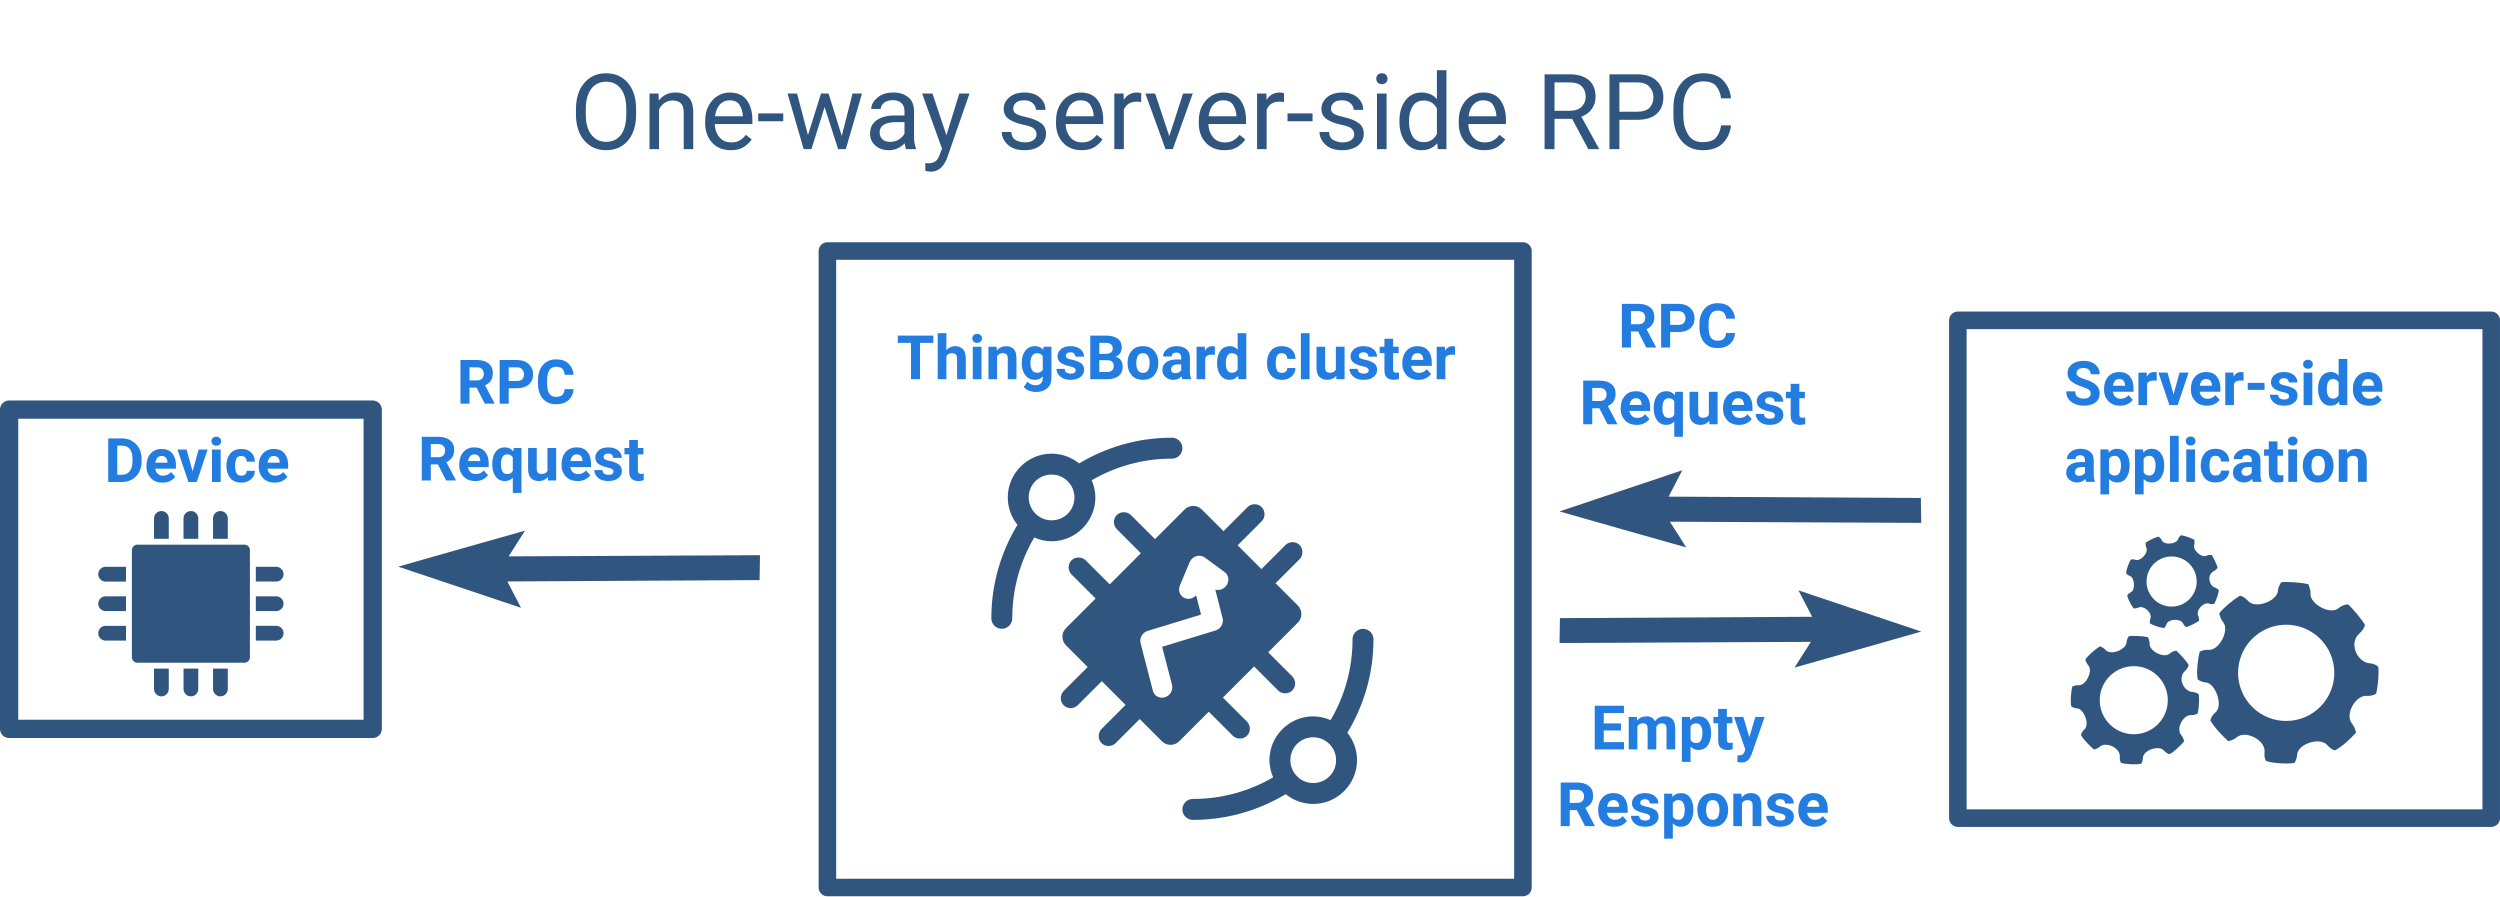
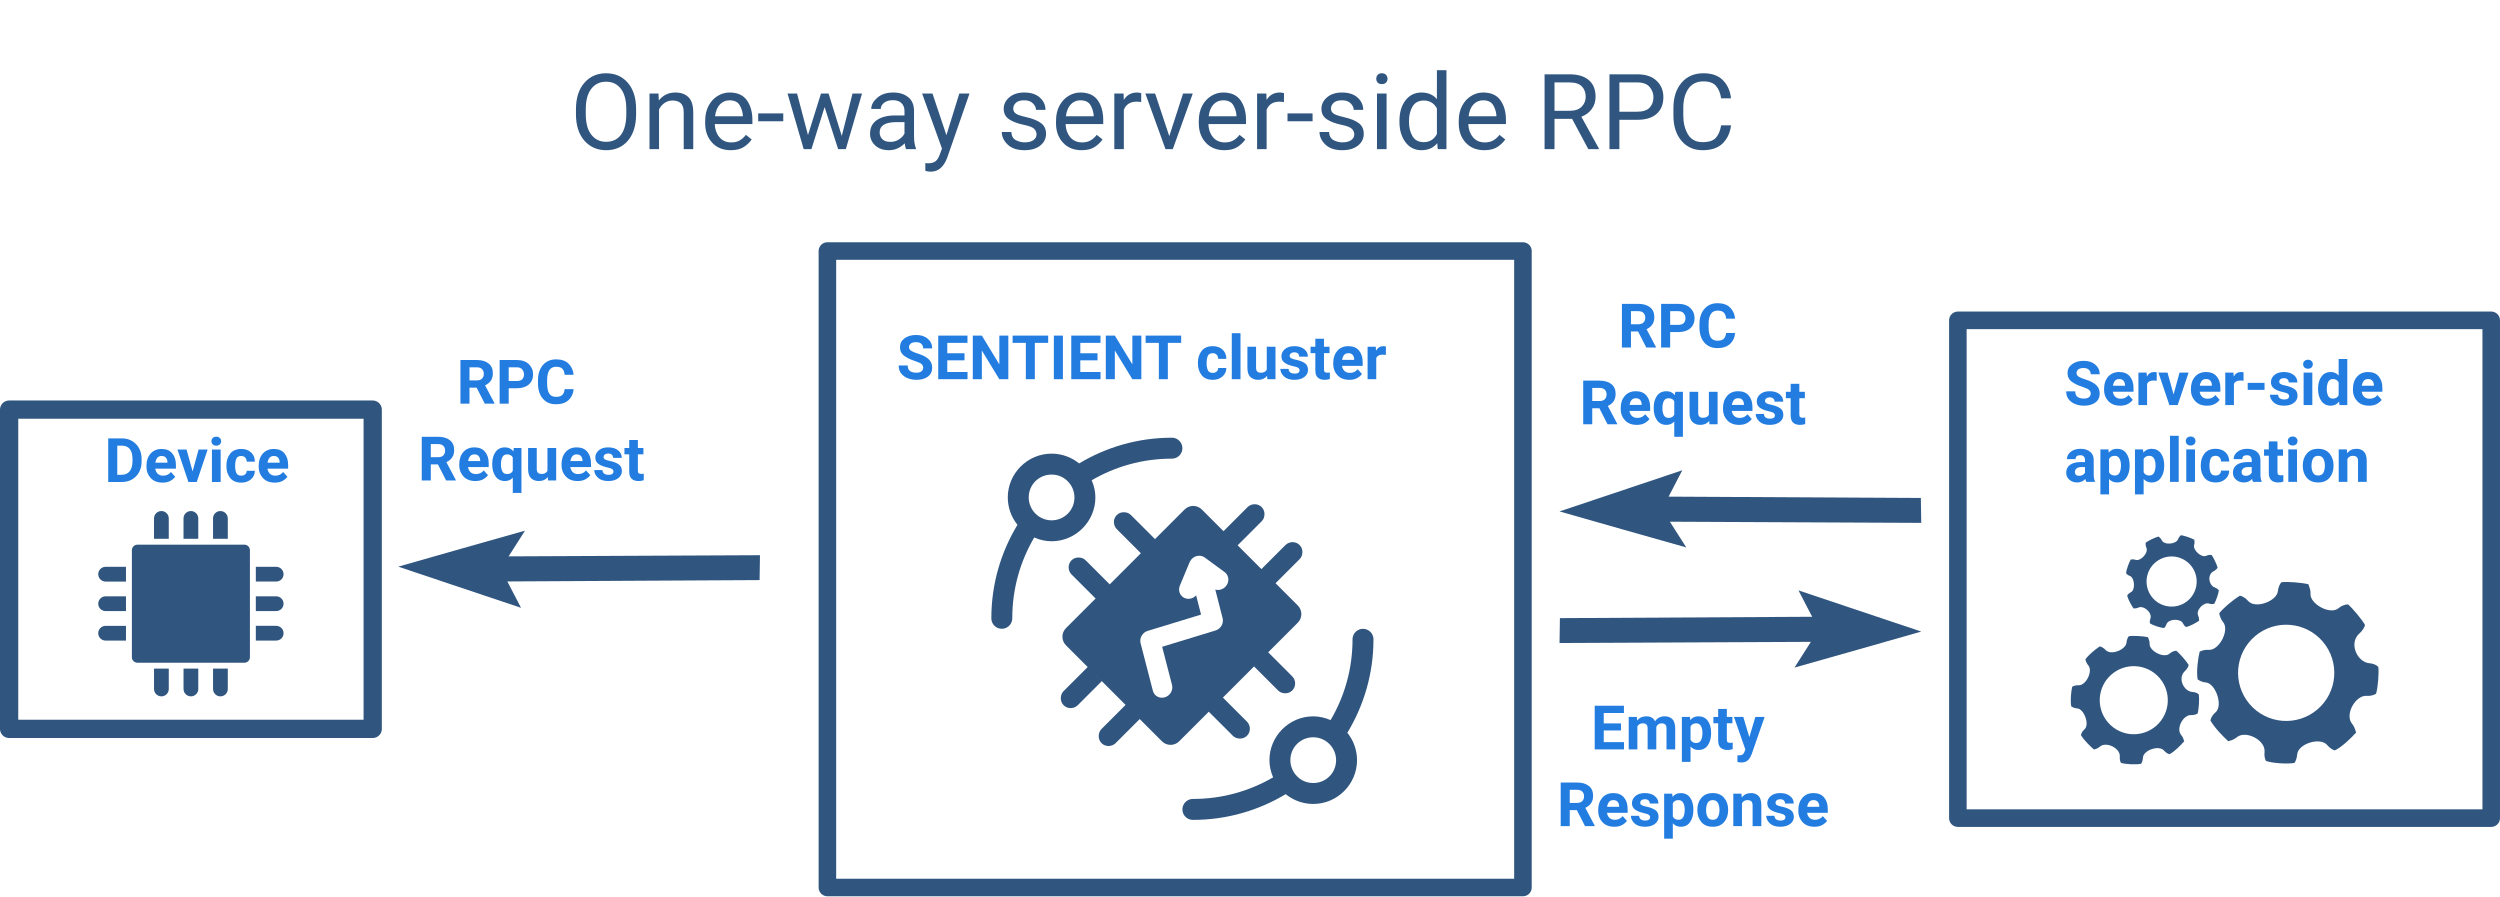
<svg xmlns="http://www.w3.org/2000/svg" id="svg2" height="255.36" width="712.29" version="1.1" viewBox="0 0 712.293 255.357">
  <g id="layer1" transform="translate(29.29 -718.71)">
    <text id="text5032" style="word-spacing:0px;letter-spacing:0px" xml:space="preserve" font-size="30px" line-height="125%" y="761.207" x="133.058" font-family="Roboto" fill="#305680">
      <tspan id="tspan5034" x="133.058" y="761.207">One-way server-side RPC</tspan>
    </text>
    <g id="g4365">
      <g id="g9893" transform="translate(0 6.7765)">
        <g id="g4264" fill="#305680" transform="matrix(.4204 0 0 .4204 82.238 704.98)">
          <g id="g4283" transform="translate(-318.77 19.031)" fill="#305680">
            <path id="rect5324" style="color-rendering:auto;text-decoration-color:#000000;color:#000000;isolation:auto;mix-blend-mode:normal;shape-rendering:auto;solid-color:#000000;block-progression:tb;text-decoration-line:none;text-decoration-style:solid;image-rendering:auto;white-space:normal;text-indent:0;text-transform:none" d="m146.6 366.65c-2.065 0-3.739 1.674-3.739 3.739v72.522c0 2.065 1.674 3.739 3.739 3.739h72.522c2.065-0 3.739-1.674 3.739-3.739v-72.522c-0-2.065-1.674-3.739-3.739-3.739z" />
            <g id="g5386" fill-rule="evenodd" transform="translate(-257.14 294.29)">
              <path id="path5330" style="color-rendering:auto;text-decoration-color:#000000;color:#000000;isolation:auto;mix-blend-mode:normal;shape-rendering:auto;solid-color:#000000;block-progression:tb;text-decoration-line:none;text-decoration-style:solid;image-rendering:auto;white-space:normal;text-indent:0;text-transform:none" d="m419.92 49.559a5 5 0 0 0 -4.923 5.07v13.733h9.999v-13.733a5 5 0 0 0 -5.076 -5.07z" />
              <path id="path5330-6" style="color-rendering:auto;text-decoration-color:#000000;color:#000000;isolation:auto;mix-blend-mode:normal;shape-rendering:auto;solid-color:#000000;block-progression:tb;text-decoration-line:none;text-decoration-style:solid;image-rendering:auto;white-space:normal;text-indent:0;text-transform:none" d="m439.92 49.559a5 5 0 0 0 -4.923 5.07v13.733h9.999v-13.733a5 5 0 0 0 -5.076 -5.07z" />
              <path id="path5330-6-7" style="color-rendering:auto;text-decoration-color:#000000;color:#000000;isolation:auto;mix-blend-mode:normal;shape-rendering:auto;solid-color:#000000;block-progression:tb;text-decoration-line:none;text-decoration-style:solid;image-rendering:auto;white-space:normal;text-indent:0;text-transform:none" d="m459.92 49.559a5 5 0 0 0 -4.923 5.07v13.733h9.999v-13.733a5 5 0 0 0 -5.076 -5.07z" />
            </g>
            <g id="g5386-5" fill-rule="evenodd" transform="matrix(-1 0 0 -1 622.86 519.01)">
              <path id="path5330-3" style="color-rendering:auto;text-decoration-color:#000000;color:#000000;isolation:auto;mix-blend-mode:normal;shape-rendering:auto;solid-color:#000000;block-progression:tb;text-decoration-line:none;text-decoration-style:solid;image-rendering:auto;white-space:normal;text-indent:0;text-transform:none" d="m419.92 49.559a5 5 0 0 0 -4.923 5.07v13.733h9.999v-13.733a5 5 0 0 0 -5.076 -5.07z" />
              <path id="path5330-6-5" style="color-rendering:auto;text-decoration-color:#000000;color:#000000;isolation:auto;mix-blend-mode:normal;shape-rendering:auto;solid-color:#000000;block-progression:tb;text-decoration-line:none;text-decoration-style:solid;image-rendering:auto;white-space:normal;text-indent:0;text-transform:none" d="m439.92 49.559a5 5 0 0 0 -4.923 5.07v13.733h9.999v-13.733a5 5 0 0 0 -5.076 -5.07z" />
              <path id="path5330-6-7-6" style="color-rendering:auto;text-decoration-color:#000000;color:#000000;isolation:auto;mix-blend-mode:normal;shape-rendering:auto;solid-color:#000000;block-progression:tb;text-decoration-line:none;text-decoration-style:solid;image-rendering:auto;white-space:normal;text-indent:0;text-transform:none" d="m459.92 49.559a5 5 0 0 0 -4.923 5.07v13.733h9.999v-13.733a5 5 0 0 0 -5.076 -5.07z" />
            </g>
            <g id="g5386-2" fill-rule="evenodd" transform="matrix(0 -1 1 0 70.498 846.65)">
              <path id="path5330-9" style="color-rendering:auto;text-decoration-color:#000000;color:#000000;isolation:auto;mix-blend-mode:normal;shape-rendering:auto;solid-color:#000000;block-progression:tb;text-decoration-line:none;text-decoration-style:solid;image-rendering:auto;white-space:normal;text-indent:0;text-transform:none" d="m419.92 49.559a5 5 0 0 0 -4.923 5.07v13.733h9.999v-13.733a5 5 0 0 0 -5.076 -5.07z" />
              <path id="path5330-6-1" style="color-rendering:auto;text-decoration-color:#000000;color:#000000;isolation:auto;mix-blend-mode:normal;shape-rendering:auto;solid-color:#000000;block-progression:tb;text-decoration-line:none;text-decoration-style:solid;image-rendering:auto;white-space:normal;text-indent:0;text-transform:none" d="m439.92 49.559a5 5 0 0 0 -4.923 5.07v13.733h9.999v-13.733a5 5 0 0 0 -5.076 -5.07z" />
              <path id="path5330-6-7-2" style="color-rendering:auto;text-decoration-color:#000000;color:#000000;isolation:auto;mix-blend-mode:normal;shape-rendering:auto;solid-color:#000000;block-progression:tb;text-decoration-line:none;text-decoration-style:solid;image-rendering:auto;white-space:normal;text-indent:0;text-transform:none" d="m459.92 49.559a5 5 0 0 0 -4.923 5.07v13.733h9.999v-13.733a5 5 0 0 0 -5.076 -5.07z" />
            </g>
            <g id="g5386-2-7" fill-rule="evenodd" transform="matrix(0 1 -1 0 295.22 -33.352)">
              <path id="path5330-9-0" style="color-rendering:auto;text-decoration-color:#000000;color:#000000;isolation:auto;mix-blend-mode:normal;shape-rendering:auto;solid-color:#000000;block-progression:tb;text-decoration-line:none;text-decoration-style:solid;image-rendering:auto;white-space:normal;text-indent:0;text-transform:none" d="m419.92 49.559a5 5 0 0 0 -4.923 5.07v13.733h9.999v-13.733a5 5 0 0 0 -5.076 -5.07z" />
              <path id="path5330-6-1-9" style="color-rendering:auto;text-decoration-color:#000000;color:#000000;isolation:auto;mix-blend-mode:normal;shape-rendering:auto;solid-color:#000000;block-progression:tb;text-decoration-line:none;text-decoration-style:solid;image-rendering:auto;white-space:normal;text-indent:0;text-transform:none" d="m439.92 49.559a5 5 0 0 0 -4.923 5.07v13.733h9.999v-13.733a5 5 0 0 0 -5.076 -5.07z" />
              <path id="path5330-6-7-2-3" style="color-rendering:auto;text-decoration-color:#000000;color:#000000;isolation:auto;mix-blend-mode:normal;shape-rendering:auto;solid-color:#000000;block-progression:tb;text-decoration-line:none;text-decoration-style:solid;image-rendering:auto;white-space:normal;text-indent:0;text-transform:none" d="m459.92 49.559a5 5 0 0 0 -4.923 5.07v13.733h9.999v-13.733a5 5 0 0 0 -5.076 -5.07z" />
            </g>
          </g>
        </g>
        <rect id="rect6925-8-9-5-7" stroke-linejoin="round" height="90.962" width="103.59" stroke="#305680" stroke-linecap="round" y="828.64" x="-26.69" stroke-width="5.201" fill="none" />
        <text id="text4914-1-2-0-6-0" style="word-spacing:0px;letter-spacing:0px" font-weight="bold" xml:space="preserve" font-size="17.5px" line-height="125%" y="849.272" x="0.435" font-family="Roboto" fill="#237de0">
          <tspan id="tspan4916-7-0-6-5-9" x="0.435" y="849.272">Device</tspan>
        </text>
      </g>
      <g id="g9884" transform="translate(.0000067207)">
        <rect id="rect6925-0" stroke-linejoin="round" height="181.34" width="198.17" stroke="#305680" stroke-linecap="round" y="790.23" x="206.45" stroke-width="5" fill="none" />
        <text id="text4914-1" style="word-spacing:0px;letter-spacing:0px" font-weight="bold" xml:space="preserve" font-size="26.216px" line-height="125%" y="826.758" x="226.163" font-family="Roboto" fill="#237de0">
-           <tspan id="tspan4916-7" font-size="17.5px" y="826.758" x="226.163">ThingsBoard cluster</tspan>
+           <tspan id="tspan4916-7" font-size="17.5px" y="826.758" x="226.163">SENTIENT cluster</tspan>
        </text>
        <g id="g4241" transform="matrix(.34024 0 0 .34024 253.16 594.24)" stroke-width="28" fill="#305680">
          <path id="path4278" style="color-rendering:auto;text-decoration-color:#000000;color:#000000;isolation:auto;mix-blend-mode:normal;shape-rendering:auto;solid-color:#000000;block-progression:tb;text-decoration-line:none;text-decoration-style:solid;image-rendering:auto;white-space:normal;text-indent:0;text-transform:none" d="m151.13 732.36c-28.363 0-54.915 7.915-77.613 21.537-6.472-5.262-14.605-8.191-23.067-8.194a8.766 8.766 0 0 0 -0.004 0c-20.154 0.001-36.679 16.528-36.678 36.682a8.766 8.766 0 0 0 0 0.011c0.01 8.415 2.927 16.483 8.103 22.927-13.83 22.83-21.87 49.58-21.87 78.17a8.766 8.766 0 1 0 17.531 0c0-24.702 6.719-47.748 18.378-67.574 4.566 1.985 9.473 3.15 14.519 3.157a8.766 8.766 0 0 0 0.012 0c20.155 0.001 36.683-16.527 36.682-36.682a8.766 8.766 0 0 0 0 -0.004c-0.002-4.999-1.139-9.863-3.083-14.397 19.717-11.484 42.585-18.095 67.085-18.095a8.766 8.766 0 1 0 0 -17.531zm-100.69 30.88c5.913 0.002 11.191 2.512 14.836 7.077a8.766 8.766 0 0 0 0.183 0.215c2.671 3.38 4.133 7.553 4.134 11.863-0.002 10.677-8.468 19.144-19.144 19.148-4.37-0.008-8.601-1.509-12-4.255a8.766 8.766 0 0 0 -0.012 -0.009c-4.514-3.633-7.136-9.098-7.144-14.893 0.003-10.677 8.47-19.144 19.148-19.146z" />
          <path id="path4486-0-9-6-9-7-6-5" style="color-rendering:auto;text-decoration-color:#000000;color:#000000;isolation:auto;mix-blend-mode:normal;shape-rendering:auto;solid-color:#000000;block-progression:tb;text-decoration-line:none;text-decoration-style:solid;image-rendering:auto;white-space:normal;text-indent:0;text-transform:none" d="m66.992 835.19c-1.492 1.558-2.366 3.71-2.258 6.071 0.096 2.045 0.913 4.02 2.337 5.518 6.805 6.856 20.223 20.223 20.223 20.223l11.844-11.83s-12.973-12.961-20.176-20.171c-1.604-1.633-3.75-2.314-6.012-2.324-2.358-0.011-4.467 0.954-5.959 2.512zm32.147 19.983-36.639 36.639c-3.975 3.976-3.975 10.421 0 14.397l18.156 18.156 31.753 31.753 30.478 30.478c3.976 3.976 10.422 3.976 14.398 0l24.791-24.791 37.914-37.914 36.639-36.639c3.975-3.976 3.975-10.422-0.001-14.398l-18.63-18.63-31.75-31.76-30.01-30c-3.976-3.975-10.421-3.975-14.397 0l-24.79 24.79-37.91 37.91zm37.911-37.91s-12.973-12.961-20.176-20.171c-1.604-1.633-3.75-2.314-6.012-2.324-4.717-0.023-8.434 3.862-8.217 8.583 0.096 2.045 0.913 4.02 2.337 5.518 6.805 6.856 20.223 20.223 20.223 20.223l11.844-11.83zm69.193 5.213s12.961-12.973 20.171-20.176c1.633-1.604 2.314-3.75 2.324-6.012 0.022-4.717-3.862-8.434-8.583-8.217-2.045 0.096-4.02 0.913-5.518 2.337-6.856 6.805-20.223 20.223-20.223 20.223l11.83 11.844zm31.753 31.753s12.961-12.973 20.171-20.176c1.633-1.604 2.314-3.75 2.324-6.012 0.022-4.717-3.862-8.434-8.583-8.217-2.045 0.096-4.02 0.913-5.518 2.337-6.856 6.805-20.223 20.223-20.223 20.223l11.83 11.844zm-18.009 69.667s12.973 12.961 20.178 20.169c1.604 1.632 3.75 2.314 6.012 2.324 4.717 0.022 8.434-3.861 8.217-8.583l-0.002 0.002c-0.096-2.045-0.914-4.021-2.338-5.519-6.805-6.856-20.222-20.222-20.222-20.222l-11.844 11.83zm-37.914 37.914s12.973 12.961 20.178 20.169c1.604 1.632 3.75 2.314 6.012 2.324 4.717 0.023 8.434-3.861 8.217-8.583h-0.002c-0.096-2.045-0.913-4.021-2.337-5.518-6.805-6.856-20.223-20.223-20.223-20.223l-11.844 11.83zm-69.667-5.687s-12.961 12.973-20.169 20.178c-1.632 1.604-2.314 3.75-2.324 6.012-0.023 4.717 3.861 8.434 8.583 8.217h-0.002c2.045-0.096 4.02-0.913 5.518-2.337 6.856-6.805 20.223-20.223 20.223-20.223l-11.82-11.84zm-31.743-31.74s-12.961 12.973-20.169 20.178c-1.632 1.604-2.314 3.75-2.324 6.012-0.023 4.717 3.861 8.434 8.583 8.217h-0.002c2.045-0.096 4.02-0.913 5.518-2.337 6.856-6.805 20.223-20.223 20.223-20.223l-11.829-11.85zm87.237-90.554c1.679-1.706 3.967-2.66 6.297-2.626 1.663 0.024 3.253 0.55 4.562 1.51l16.499 12.1c3.201 2.297 4.144 6.659 2.231 10.312-1.914 3.653-6.123 5.524-9.951 4.423l6.124 23.948c1.113 4.352-1.564 8.968-5.983 10.317l-44.642 13.631 8.246 31.883c1.173 4.37-1.502 9.044-5.955 10.407s-8.976-1.111-10.068-5.505l-10.282-39.769c-1.127-4.356 1.549-8.985 5.976-10.338l44.661-13.637-4.122-16.118c-2.763 3.064-7.234 3.808-10.586 1.762-3.353-2.047-4.614-6.29-2.986-10.047l8.117-19.454c0.433-1.038 1.067-1.989 1.862-2.797z" fill-rule="evenodd" />
          <path id="path4278-5" style="color-rendering:auto;text-decoration-color:#000000;color:#000000;isolation:auto;mix-blend-mode:normal;shape-rendering:auto;solid-color:#000000;block-progression:tb;text-decoration-line:none;text-decoration-style:solid;image-rendering:auto;white-space:normal;text-indent:0;text-transform:none" d="m168.87 1052.4c28.363 0 54.915-7.915 77.614-21.538 6.472 5.262 14.605 8.192 23.067 8.194a8.766 8.766 0 0 0 0.004 0c20.155-0.001 36.68-16.528 36.679-36.682a8.766 8.766 0 0 0 0 -0.011c-0.01-8.415-2.927-16.484-8.103-22.927 13.825-22.82 21.866-49.572 21.866-78.162a8.766 8.766 0 1 0 -17.531 0c0 24.703-6.719 47.749-18.378 67.575-4.566-1.985-9.473-3.15-14.519-3.157a8.766 8.766 0 0 0 -0.012 0c-20.155-0.001-36.683 16.527-36.682 36.682 0.002 4.999 1.139 9.863 3.083 14.397-19.717 11.484-42.586 18.095-67.086 18.095a8.766 8.766 0 1 0 0 17.531zm100.69-30.875c-5.913 0-11.191-2.512-14.836-7.077a8.766 8.766 0 0 0 -0.183 -0.215c-2.671-3.38-4.133-7.553-4.134-11.863 0.002-10.677 8.468-19.144 19.144-19.148 4.37 0.008 8.601 1.509 12 4.255a8.766 8.766 0 0 0 0.012 0.009c4.514 3.633 7.136 9.098 7.144 14.893-0.003 10.677-8.47 19.145-19.148 19.146z" />
        </g>
      </g>
      <g id="g9874" transform="translate(-.000023797 1.3865)">
        <rect id="rect6925-0-6" stroke-linejoin="round" height="141.83" width="151.96" stroke="#305680" stroke-linecap="round" y="808.59" x="528.54" stroke-width="5" fill="none" />
        <text id="text4914-1-2" style="word-spacing:0px;letter-spacing:0px" font-weight="bold" xml:space="preserve" font-size="17.5px" line-height="125%" y="832.738" x="558.814" font-family="Roboto" fill="#237de0">
          <tspan id="tspan4916-7-9" y="832.738" x="558.814">Server-side</tspan>
          <tspan id="tspan9850" y="854.613" x="558.814">application</tspan>
        </text>
        <g id="g22342" fill-rule="evenodd" transform="matrix(1.0419 -1.3599 1.3599 1.0419 -910.72 545.49)" clip-rule="evenodd" fill="#305680">
          <path id="path4298-8-9-2" d="m363.34 833.96c1.696 0.369 3.836-2.95 2.978-4.285-0.281-0.439-0.421-0.928-0.431-1.414 0.916-0.995 2.862-2.105 3.857-2.532 0.458 0.21 0.863 0.548 1.155 1.004 0.936 1.458 4.754 0.82 5.135-0.925 0.119-0.545 0.486-1.091 0.766-1.377 0.96-0.001 3.026 0.398 4.426 0.955 0.179 0.357 0.247 1.032 0.127 1.58-0.402 1.846 2.917 3.856 4.314 2.959 0.467-0.3 1.125-0.463 1.507-0.432 0.727 0.706 2.04 2.759 2.474 3.776-0.281 0.417-0.558 0.928-1.04 1.237-1.397 0.898-0.866 4.77 0.929 5.161 0.59 0.129 1.114 0.449 1.464 0.861-0.052 0.999-0.601 3.422-0.993 4.311-0.226 0.181-1.063 0.272-1.63 0.148-2.443-0.532-4.084 2.607-2.993 4.307 0.308 0.48 0.503 1.027 0.43 1.552-0.693 0.701-2.691 1.997-3.774 2.43-0.471-0.177-0.928-0.557-1.237-1.039-0.975-1.519-4.726-1.065-5.161 0.93-0.113 0.519-0.428 0.964-0.749 1.394-1.274-0.095-3.487-0.446-4.519-1.011-0.178-0.489-0.162-1.034-0.051-1.541 0.381-1.746-2.76-3.986-4.278-3.011-0.424 0.273-0.928 0.48-1.401 0.5-0.935-0.88-2.307-2.954-2.611-3.971 0.23-0.509 0.631-0.827 1.071-1.111 1.64-1.052 0.971-4.723-0.924-5.135-0.519-0.114-0.994-0.411-1.358-0.731 0.106-1.103 0.343-3.05 0.94-4.462 0.581-0.229 1.029-0.246 1.577-0.127zm4.549 3.63c-0.942 4.318 1.796 8.581 6.114 9.522 4.318 0.94 8.581-1.798 9.522-6.116 0.941-4.318-1.796-8.581-6.114-9.522-4.318-0.941-8.581 1.797-9.522 6.116z" />
          <path id="path4298-3-7-2-5" d="m370.63 810.63c0.807 0.407 2.319-0.988 2.06-1.774-0.085-0.258-0.092-0.523-0.033-0.769 0.592-0.383 1.718-0.689 2.276-0.775 0.204 0.166 0.364 0.389 0.452 0.657 0.282 0.857 2.292 1.033 2.711 0.202 0.131-0.26 0.387-0.487 0.566-0.595 0.484 0.125 1.475 0.595 2.108 1.058 0.044 0.204-0.01 0.553-0.142 0.814-0.443 0.879 0.969 2.325 1.791 2.055 0.274-0.09 0.628-0.087 0.816-0.022 0.275 0.451 0.67 1.657 0.756 2.227-0.196 0.174-0.402 0.395-0.685 0.488-0.822 0.271-1.058 2.293-0.204 2.725 0.281 0.142 0.504 0.372 0.626 0.625-0.156 0.497-0.749 1.648-1.062 2.045-0.138 0.062-0.572-0.001-0.842-0.138-1.163-0.587-2.4 0.783-2.071 1.783 0.093 0.283 0.12 0.584 0.015 0.839-0.441 0.263-1.617 0.657-2.22 0.735-0.214-0.151-0.396-0.402-0.489-0.685-0.294-0.893-2.245-1.153-2.724-0.203-0.125 0.247-0.342 0.431-0.56 0.606-0.63-0.214-1.701-0.679-2.148-1.099-0.026-0.27 0.053-0.543 0.175-0.784 0.419-0.831-0.873-2.37-1.766-2.076-0.25 0.082-0.531 0.121-0.772 0.07-0.357-0.566-0.779-1.791-0.8-2.343 0.183-0.227 0.426-0.335 0.685-0.421 0.965-0.317 1.105-2.256 0.203-2.711-0.247-0.125-0.448-0.337-0.59-0.546 0.197-0.543 0.57-1.494 1.055-2.128 0.323-0.04 0.551 0.01 0.812 0.141zm1.822 2.424c-1.037 2.056-0.211 4.563 1.844 5.6 2.056 1.037 4.563 0.21 5.6-1.845s0.211-4.563-1.844-5.599c-2.056-1.037-4.563-0.211-5.6 1.845z" />
          <path id="path4298-3-6-9-2-7" d="m347.84 818.38c1.206 0.232 2.662-2.152 2.033-3.082-0.206-0.306-0.314-0.649-0.329-0.993 0.631-0.719 1.988-1.538 2.685-1.857 0.328 0.141 0.62 0.373 0.834 0.69 0.687 1.015 3.377 0.499 3.616-0.742 0.075-0.388 0.325-0.78 0.518-0.987 0.679-0.017 2.147 0.23 3.147 0.6 0.133 0.25 0.193 0.726 0.117 1.115-0.253 1.312 2.129 2.678 3.102 2.019 0.325-0.22 0.788-0.347 1.058-0.332 0.526 0.487 1.49 1.916 1.815 2.628-0.192 0.3-0.379 0.666-0.714 0.892-0.973 0.659-0.531 3.388 0.745 3.634 0.42 0.081 0.796 0.299 1.05 0.584-0.02 0.707-0.367 2.43-0.629 3.066-0.157 0.132-0.747 0.211-1.151 0.133-1.737-0.335-2.844 1.914-2.043 3.097 0.226 0.335 0.373 0.718 0.331 1.09-0.478 0.508-1.869 1.458-2.628 1.783-0.336-0.117-0.666-0.378-0.893-0.714-0.715-1.058-3.361-0.673-3.634 0.746-0.071 0.369-0.287 0.689-0.506 0.999-0.903-0.045-2.474-0.256-3.213-0.638-0.134-0.343-0.132-0.728-0.062-1.089 0.239-1.241-2.02-2.772-3.077-2.056-0.295 0.2-0.648 0.355-0.983 0.377-0.677-0.606-1.682-2.05-1.914-2.764 0.154-0.364 0.432-0.596 0.739-0.804 1.142-0.772 0.606-3.357-0.741-3.616-0.369-0.071-0.71-0.273-0.973-0.494 0.056-0.782 0.19-2.163 0.588-3.172 0.407-0.172 0.724-0.192 1.113-0.117zm3.279 2.49c-0.592 3.07 1.417 6.038 4.487 6.63 3.07 0.591 6.038-1.419 6.63-4.489 0.592-3.07-1.417-6.038-4.487-6.63-3.07-0.592-6.038 1.418-6.63 4.488z" />
        </g>
      </g>
      <text id="text4914-6-5-7" style="word-spacing:0px;letter-spacing:0px;text-anchor:middle;text-align:center" font-weight="bold" font-size="17.5px" line-height="125%" y="833.719" x="137.365" font-family="Roboto" xml:space="preserve" fill="#237de0">
        <tspan id="tspan4916-9-0-9" y="833.719" x="137.365">RPC</tspan>
        <tspan id="tspan8977" y="855.594" x="137.365">Request</tspan>
      </text>
      <path id="path18461-2-0-6-3" fill="#305680" d="m84.181 880.16c11.659 3.91 23.311 7.827 34.979 11.725-1.278-2.511-2.613-5.004-3.9-7.51l71.871-0.39 0.108-7.09-71.612 0.333c1.546-2.446 3.136-4.878 4.665-7.329-12.044 3.409-24.098 6.802-36.112 10.259z" />
      <text id="text4914-6-5-7-5" style="word-spacing:0px;letter-spacing:0px;text-anchor:middle;text-align:center" font-weight="bold" font-size="17.5px" line-height="125%" y="817.719" x="468.285" font-family="Roboto" xml:space="preserve" fill="#237de0">
        <tspan id="tspan4916-9-0-9-4" y="817.719" x="468.285">RPC</tspan>
        <tspan id="tspan8977-3" y="839.594" x="468.285">Request</tspan>
      </text>
      <g id="g4361" fill="#305680" transform="translate(3.9464)">
        <path id="path18461-2-0-6-2" d="m411.1 864.42c11.659-3.91 23.311-7.827 34.979-11.725-1.278 2.511-2.613 5.004-3.9 7.51l71.871 0.39 0.108 7.09-71.612-0.333c1.546 2.446 3.136 4.878 4.665 7.329-12.044-3.409-24.098-6.802-36.112-10.259z" />
        <path id="path18461-2-0-6-3-4" d="m514.16 898.65c-11.659-3.91-23.311-7.827-34.979-11.725 1.278 2.511 2.613 5.004 3.9 7.51l-71.871 0.39-0.108 7.09 71.612-0.333c-1.546 2.446-3.136 4.878-4.665 7.329 12.044-3.409 24.098-6.802 36.112-10.259z" />
      </g>
      <text id="text4914-6-5-7-3-7" style="word-spacing:0px;letter-spacing:0px;text-anchor:middle;text-align:center" font-weight="bold" font-size="17.5px" line-height="125%" y="932.219" x="468.35" font-family="Roboto" xml:space="preserve" fill="#237de0">
        <tspan id="tspan4916-9-0-9-7-4" y="932.219" x="468.35">Empty</tspan>
        <tspan id="tspan8977-0-1" y="954.094" x="468.35">Response</tspan>
      </text>
    </g>
  </g>
</svg>
